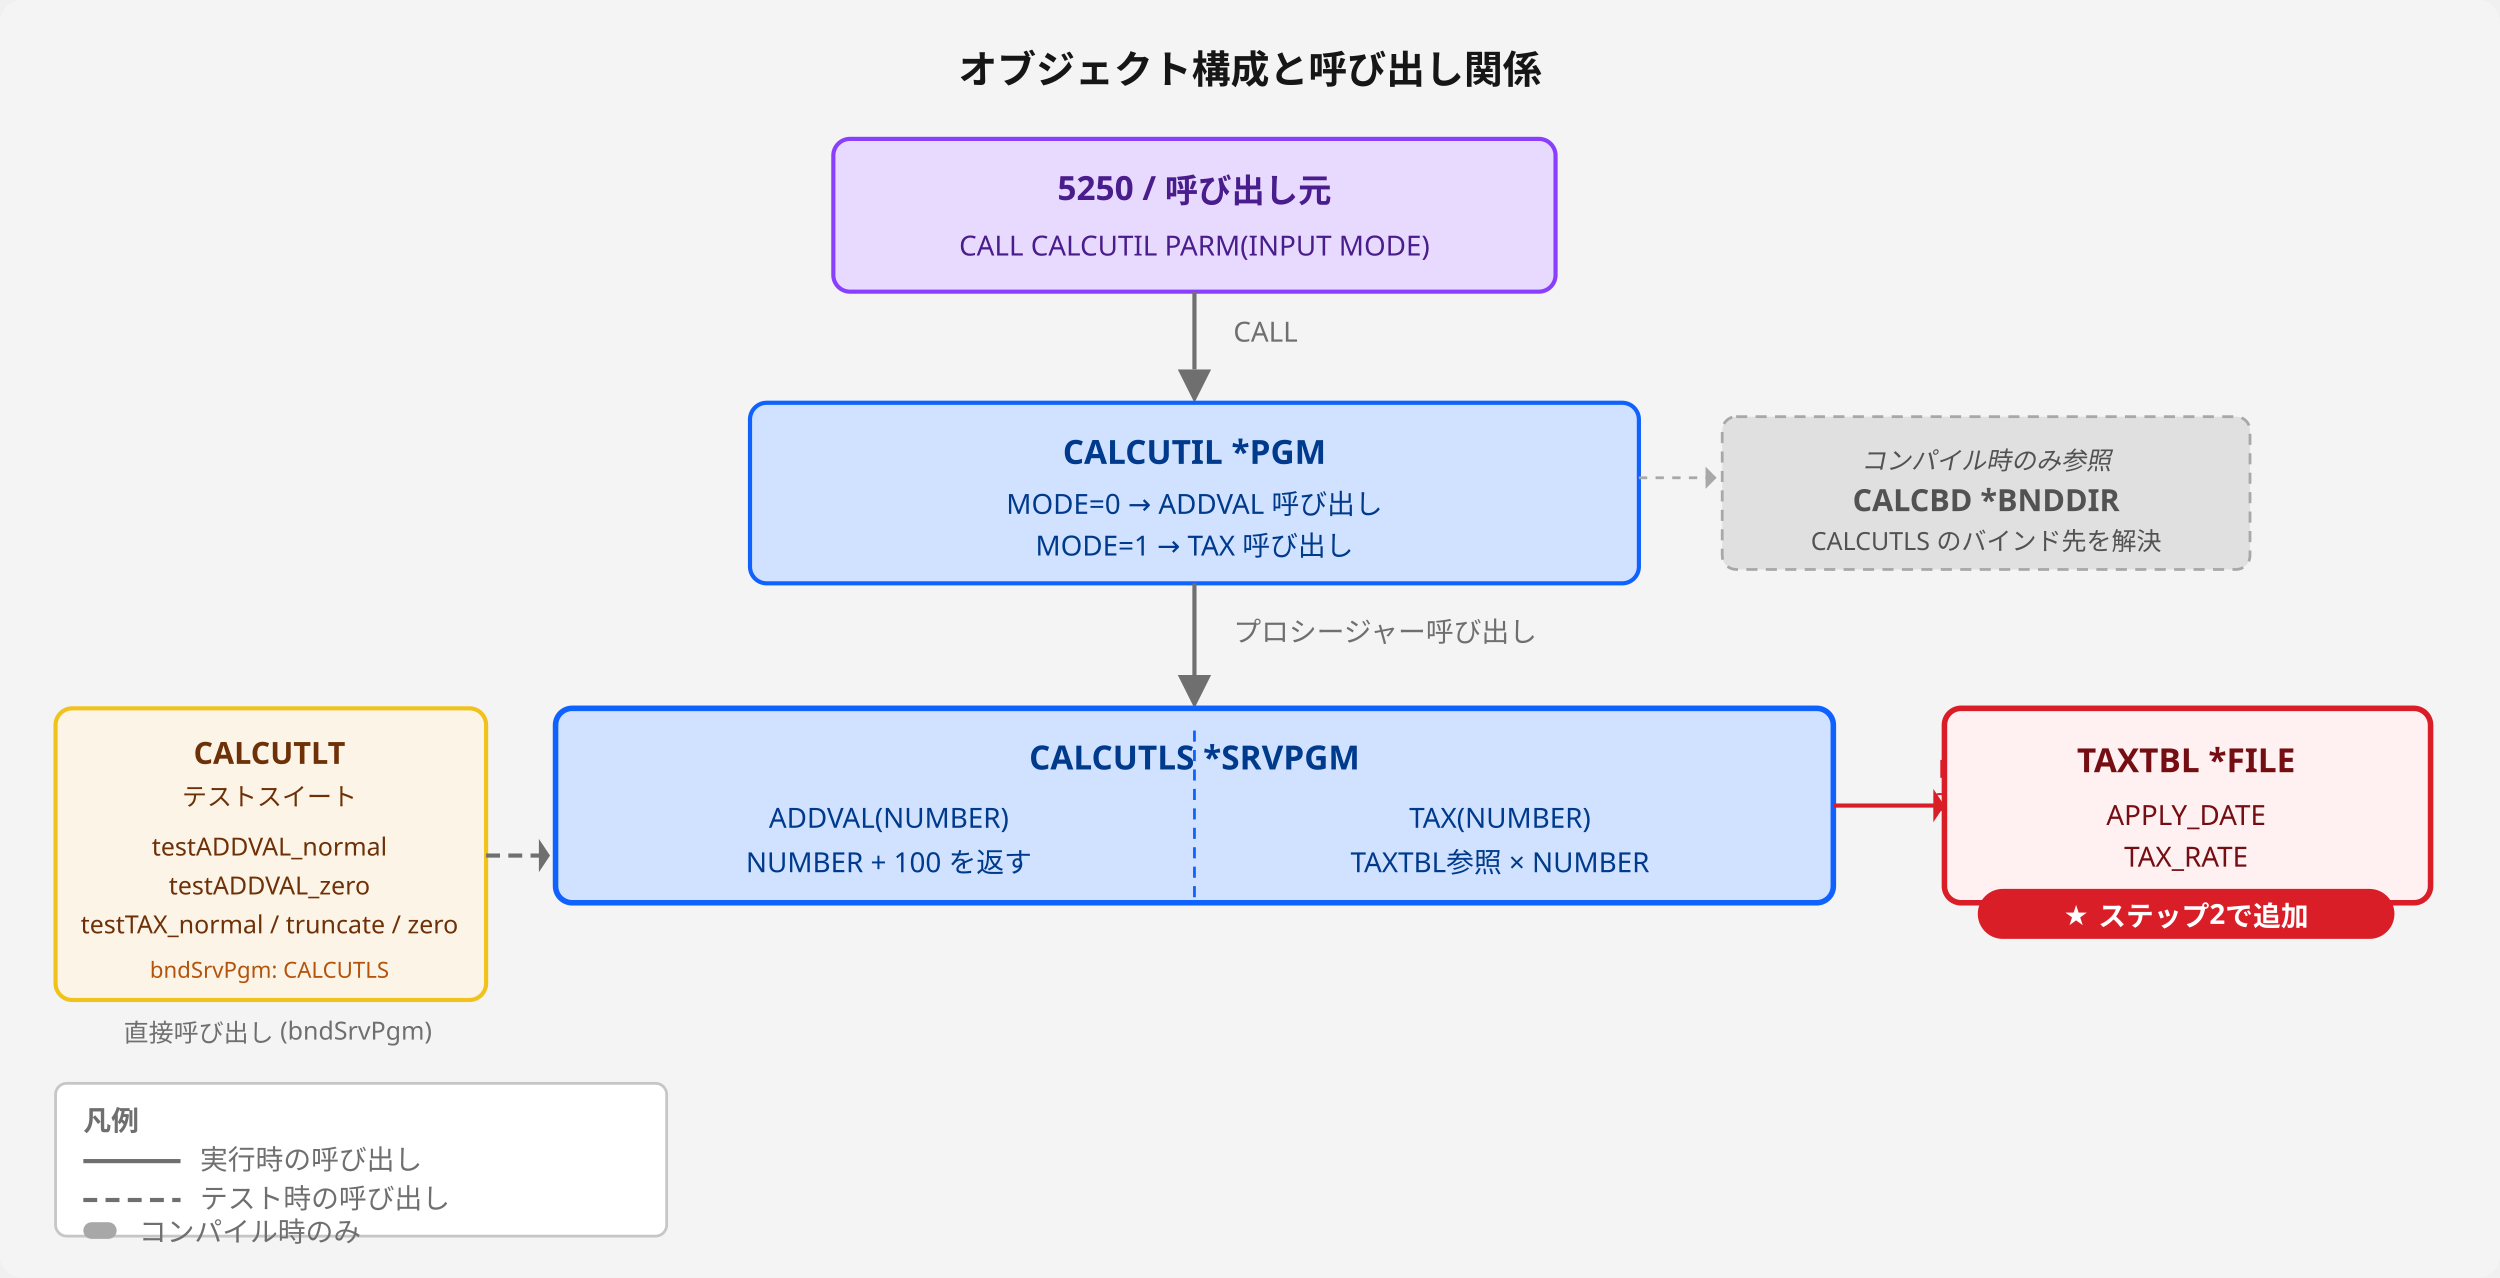
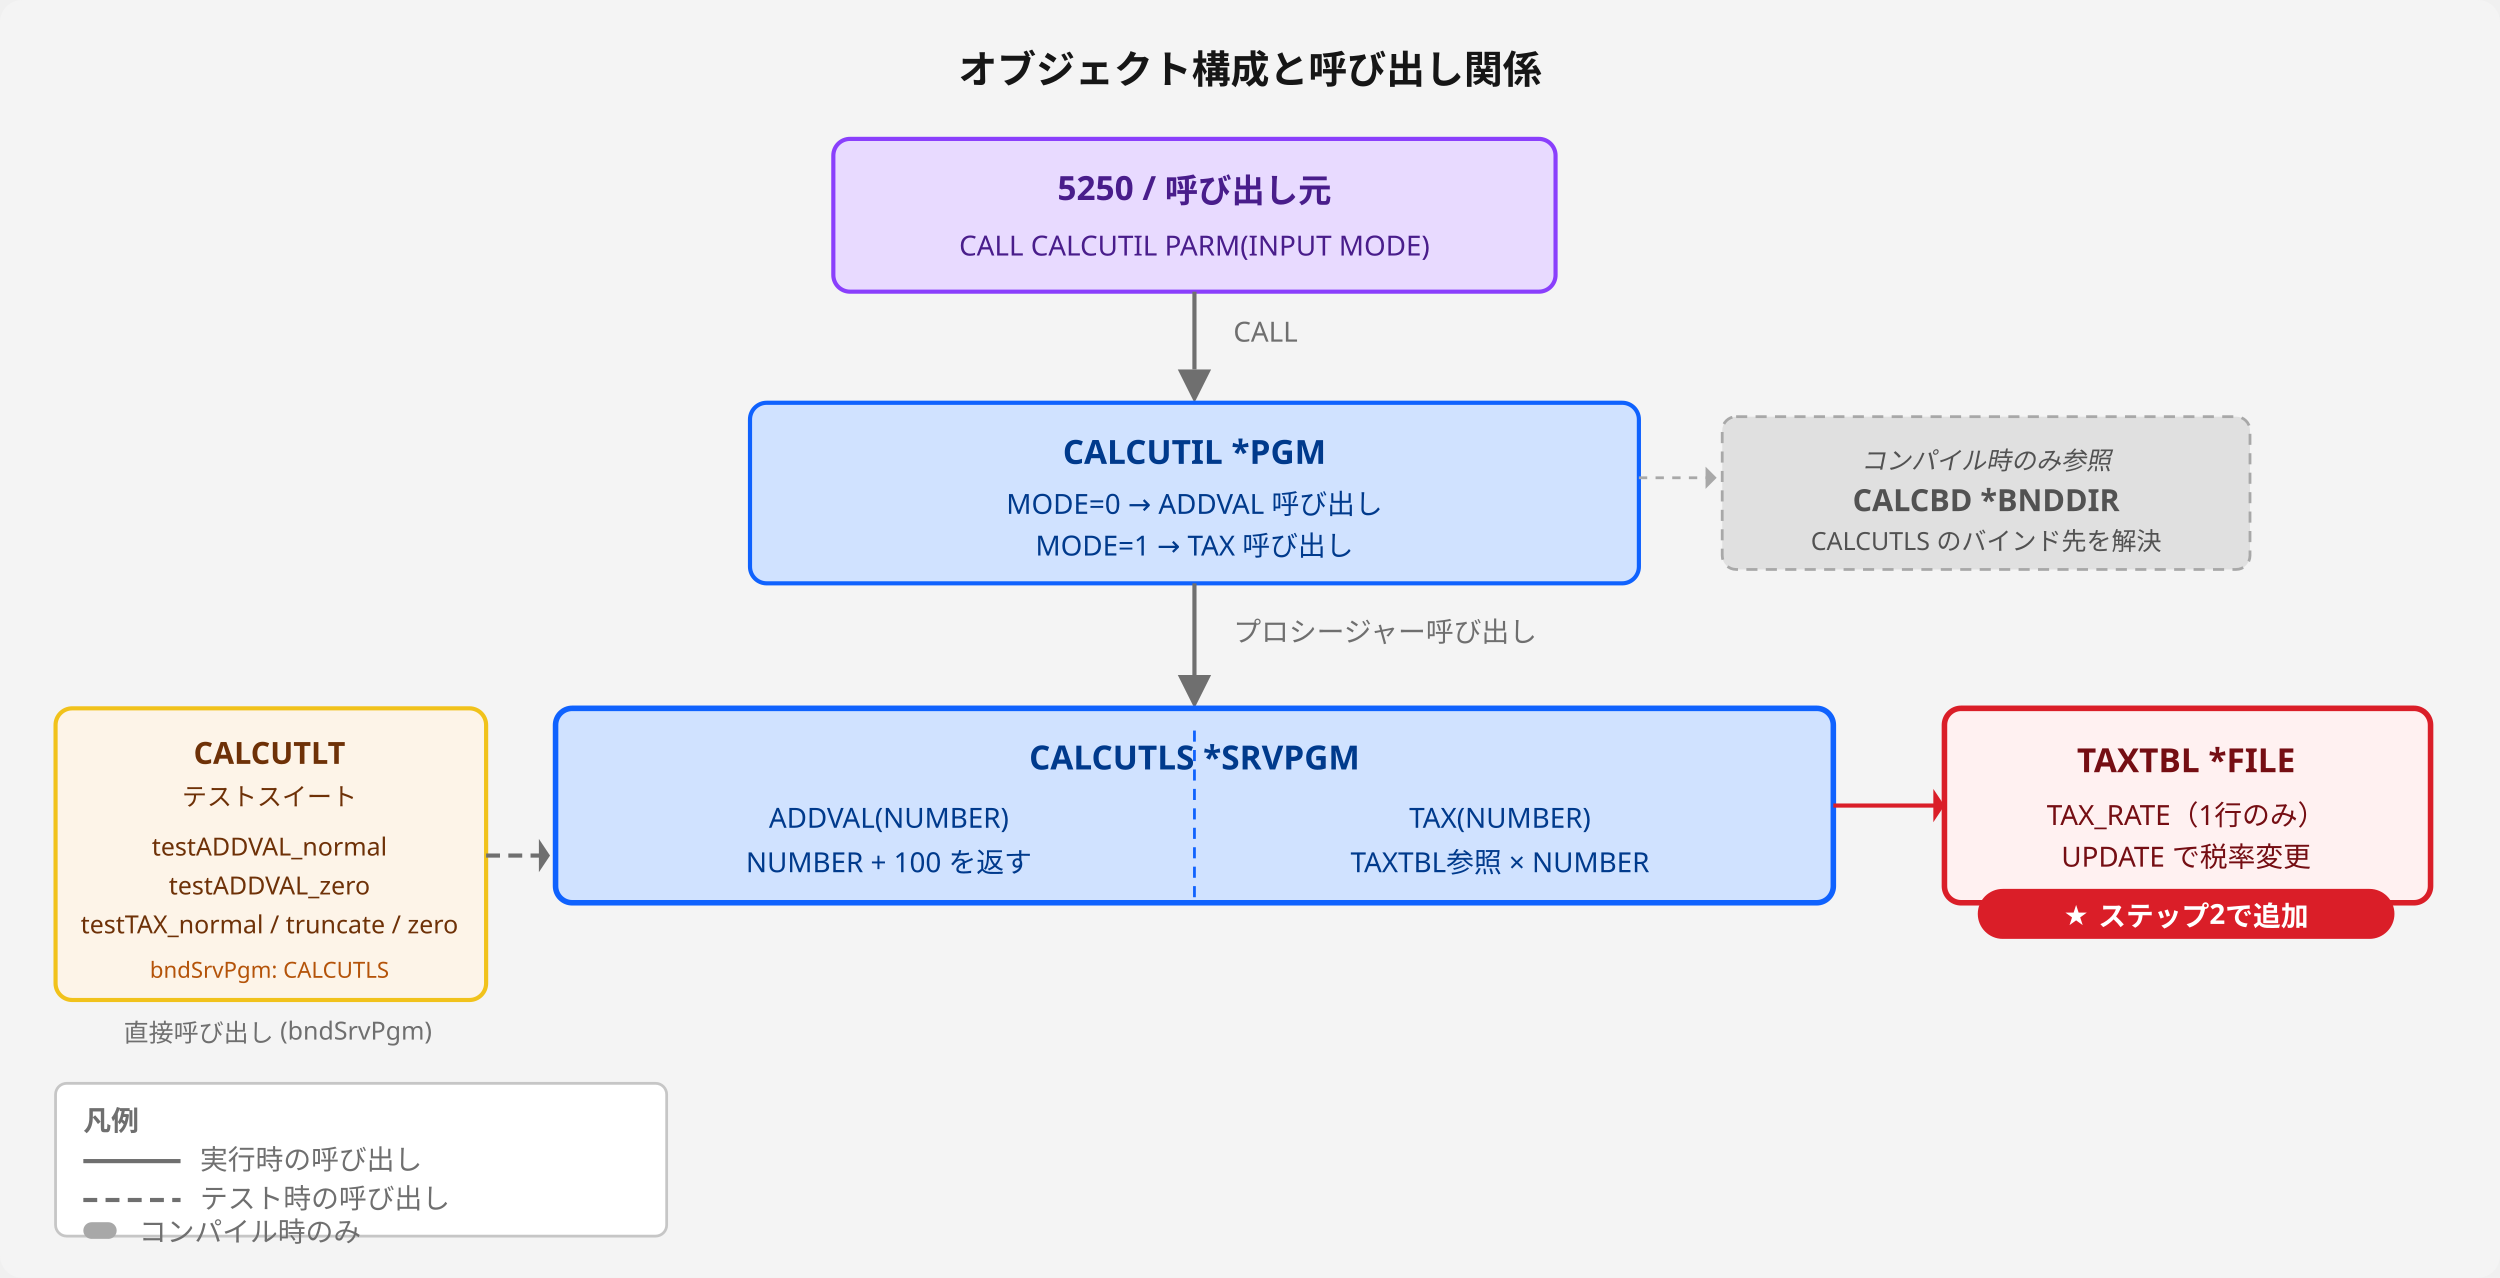
<svg xmlns="http://www.w3.org/2000/svg" viewBox="0 0 900 460" width="900" height="460" font-family="'IBM Plex Sans JP', 'Noto Sans JP', sans-serif">
  <rect width="900" height="460" fill="#f4f4f4" rx="8" />
  <text x="450" y="30" text-anchor="middle" fill="#161616" font-size="14" font-weight="bold">オブジェクト構成と呼び出し関係</text>
  <rect x="300" y="50" width="260" height="55" rx="6" fill="#e8daff" stroke="#8a3ffc" stroke-width="1.5" />
  <text x="430" y="72" text-anchor="middle" fill="#491d8b" font-size="12" font-weight="bold">5250 / 呼び出し元</text>
  <text x="430" y="92" text-anchor="middle" fill="#491d8b" font-size="10">CALL CALCUTIL PARM(INPUT MODE)</text>
  <line x1="430" y1="105" x2="430" y2="133" stroke="#6f6f6f" stroke-width="1.5" />
  <polygon points="424,133 430,145 436,133" fill="#6f6f6f" />
  <text x="444" y="123" fill="#6f6f6f" font-size="10">CALL</text>
  <rect x="270" y="145" width="320" height="65" rx="6" fill="#d0e2ff" stroke="#0f62fe" stroke-width="1.5" />
  <text x="430" y="167" text-anchor="middle" fill="#003a8c" font-size="12" font-weight="bold">CALCUTIL  *PGM</text>
  <text x="430" y="185" text-anchor="middle" fill="#003a8c" font-size="10">MODE=0 → ADDVAL 呼び出し</text>
  <text x="430" y="200" text-anchor="middle" fill="#003a8c" font-size="10">MODE=1 → TAX 呼び出し</text>
  <rect x="620" y="150" width="190" height="55" rx="5" fill="#e0e0e0" stroke="#a8a8a8" stroke-width="1" stroke-dasharray="4,3" />
  <text x="715" y="169" text-anchor="middle" fill="#525252" font-size="9" font-style="italic">コンパイル時のみ参照</text>
  <text x="715" y="184" text-anchor="middle" fill="#525252" font-size="11" font-weight="bold">CALCBD  *BNDDIR</text>
  <text x="715" y="198" text-anchor="middle" fill="#525252" font-size="9">CALCUTLS のバインド先を解決</text>
  <line x1="590" y1="172" x2="618" y2="172" stroke="#a8a8a8" stroke-width="1" stroke-dasharray="3,3" />
  <polygon points="614,168 618,172 614,176" fill="#a8a8a8" />
  <line x1="430" y1="210" x2="430" y2="243" stroke="#6f6f6f" stroke-width="1.5" />
  <polygon points="424,243 430,255 436,243" fill="#6f6f6f" />
  <text x="444" y="231" fill="#6f6f6f" font-size="10">プロシージャー呼び出し</text>
  <rect x="200" y="255" width="460" height="70" rx="6" fill="#d0e2ff" stroke="#0f62fe" stroke-width="2" />
  <text x="430" y="277" text-anchor="middle" fill="#003a8c" font-size="12" font-weight="bold">CALCUTLS  *SRVPGM</text>
  <text x="320" y="298" text-anchor="middle" fill="#003a8c" font-size="10">ADDVAL(NUMBER)</text>
  <text x="320" y="314" text-anchor="middle" fill="#003a8c" font-size="10">NUMBER + 100 を返す</text>
  <text x="540" y="298" text-anchor="middle" fill="#003a8c" font-size="10">TAX(NUMBER)</text>
  <text x="540" y="314" text-anchor="middle" fill="#003a8c" font-size="10">TAXTBL参照 × NUMBER</text>
  <line x1="430" y1="263" x2="430" y2="325" stroke="#0f62fe" stroke-width="1" stroke-dasharray="4,3" />
  <line x1="660" y1="290" x2="700" y2="290" stroke="#da1e28" stroke-width="1.5" />
  <polygon points="696,284 700,290 696,296" fill="#da1e28" />
-   <text x="730" y="280" fill="#da1e28" font-size="9" text-anchor="middle">Embedded SQL</text>
-   <text x="730" y="292" fill="#da1e28" font-size="9" text-anchor="middle">SELECT 最新税率</text>
+   <text x="730" y="280" fill="#da1e28" font-size="9" text-anchor="middle">READ TAXTBL</text>
+   <text x="730" y="292" fill="#da1e28" font-size="9" text-anchor="middle">TAX_RATE 取得</text>
  <rect x="700" y="255" width="175" height="70" rx="6" fill="#fff1f1" stroke="#da1e28" stroke-width="2" />
  <text x="787" y="278" text-anchor="middle" fill="#750e13" font-size="12" font-weight="bold">TAXTBL  *FILE</text>
-   <text x="787" y="297" text-anchor="middle" fill="#750e13" font-size="10">APPLY_DATE</text>
-   <text x="787" y="312" text-anchor="middle" fill="#750e13" font-size="10">TAX_RATE</text>
+   <text x="787" y="297" text-anchor="middle" fill="#750e13" font-size="10">TAX_RATE（1行のみ）</text>
+   <text x="787" y="312" text-anchor="middle" fill="#750e13" font-size="10">UPDATE で税率変更</text>
  <rect x="712" y="320" width="150" height="18" rx="9" fill="#da1e28" />
  <text x="787" y="333" text-anchor="middle" fill="white" font-size="10" font-weight="bold">★ ステップ2で追加</text>
  <rect x="20" y="255" width="155" height="105" rx="6" fill="#fdf4e8" stroke="#f1c21b" stroke-width="1.5" />
  <text x="97" y="275" text-anchor="middle" fill="#6e3107" font-size="11" font-weight="bold">CALCUTLT</text>
  <text x="97" y="290" text-anchor="middle" fill="#6e3107" font-size="9">テストスイート</text>
  <text x="97" y="308" text-anchor="middle" fill="#6e3107" font-size="9">testADDVAL_normal</text>
  <text x="97" y="322" text-anchor="middle" fill="#6e3107" font-size="9">testADDVAL_zero</text>
  <text x="97" y="336" text-anchor="middle" fill="#6e3107" font-size="9">testTAX_normal / truncate / zero</text>
  <text x="97" y="352" text-anchor="middle" fill="#b45309" font-size="8">bndSrvPgm: CALCUTLS</text>
  <line x1="175" y1="308" x2="198" y2="308" stroke="#6f6f6f" stroke-width="1.5" stroke-dasharray="5,3" />
  <polygon points="194,302 198,308 194,314" fill="#6f6f6f" />
  <text x="100" y="375" fill="#6f6f6f" font-size="9" text-anchor="middle">直接呼び出し (bndSrvPgm)</text>
  <rect x="20" y="390" width="220" height="55" rx="4" fill="white" stroke="#c6c6c6" stroke-width="1" />
  <text x="30" y="407" fill="#6f6f6f" font-size="10" font-weight="bold">凡例</text>
  <line x1="30" y1="418" x2="65" y2="418" stroke="#6f6f6f" stroke-width="1.5" />
  <text x="72" y="421" fill="#6f6f6f" font-size="10">実行時の呼び出し</text>
  <line x1="30" y1="432" x2="65" y2="432" stroke="#6f6f6f" stroke-width="1.5" stroke-dasharray="5,3" />
  <text x="72" y="435" fill="#6f6f6f" font-size="10">テスト時の呼び出し</text>
  <rect x="30" y="440" width="12" height="6" rx="3" fill="#a8a8a8" />
  <text x="50" y="447" fill="#6f6f6f" font-size="10">コンパイル時のみ</text>
</svg>
